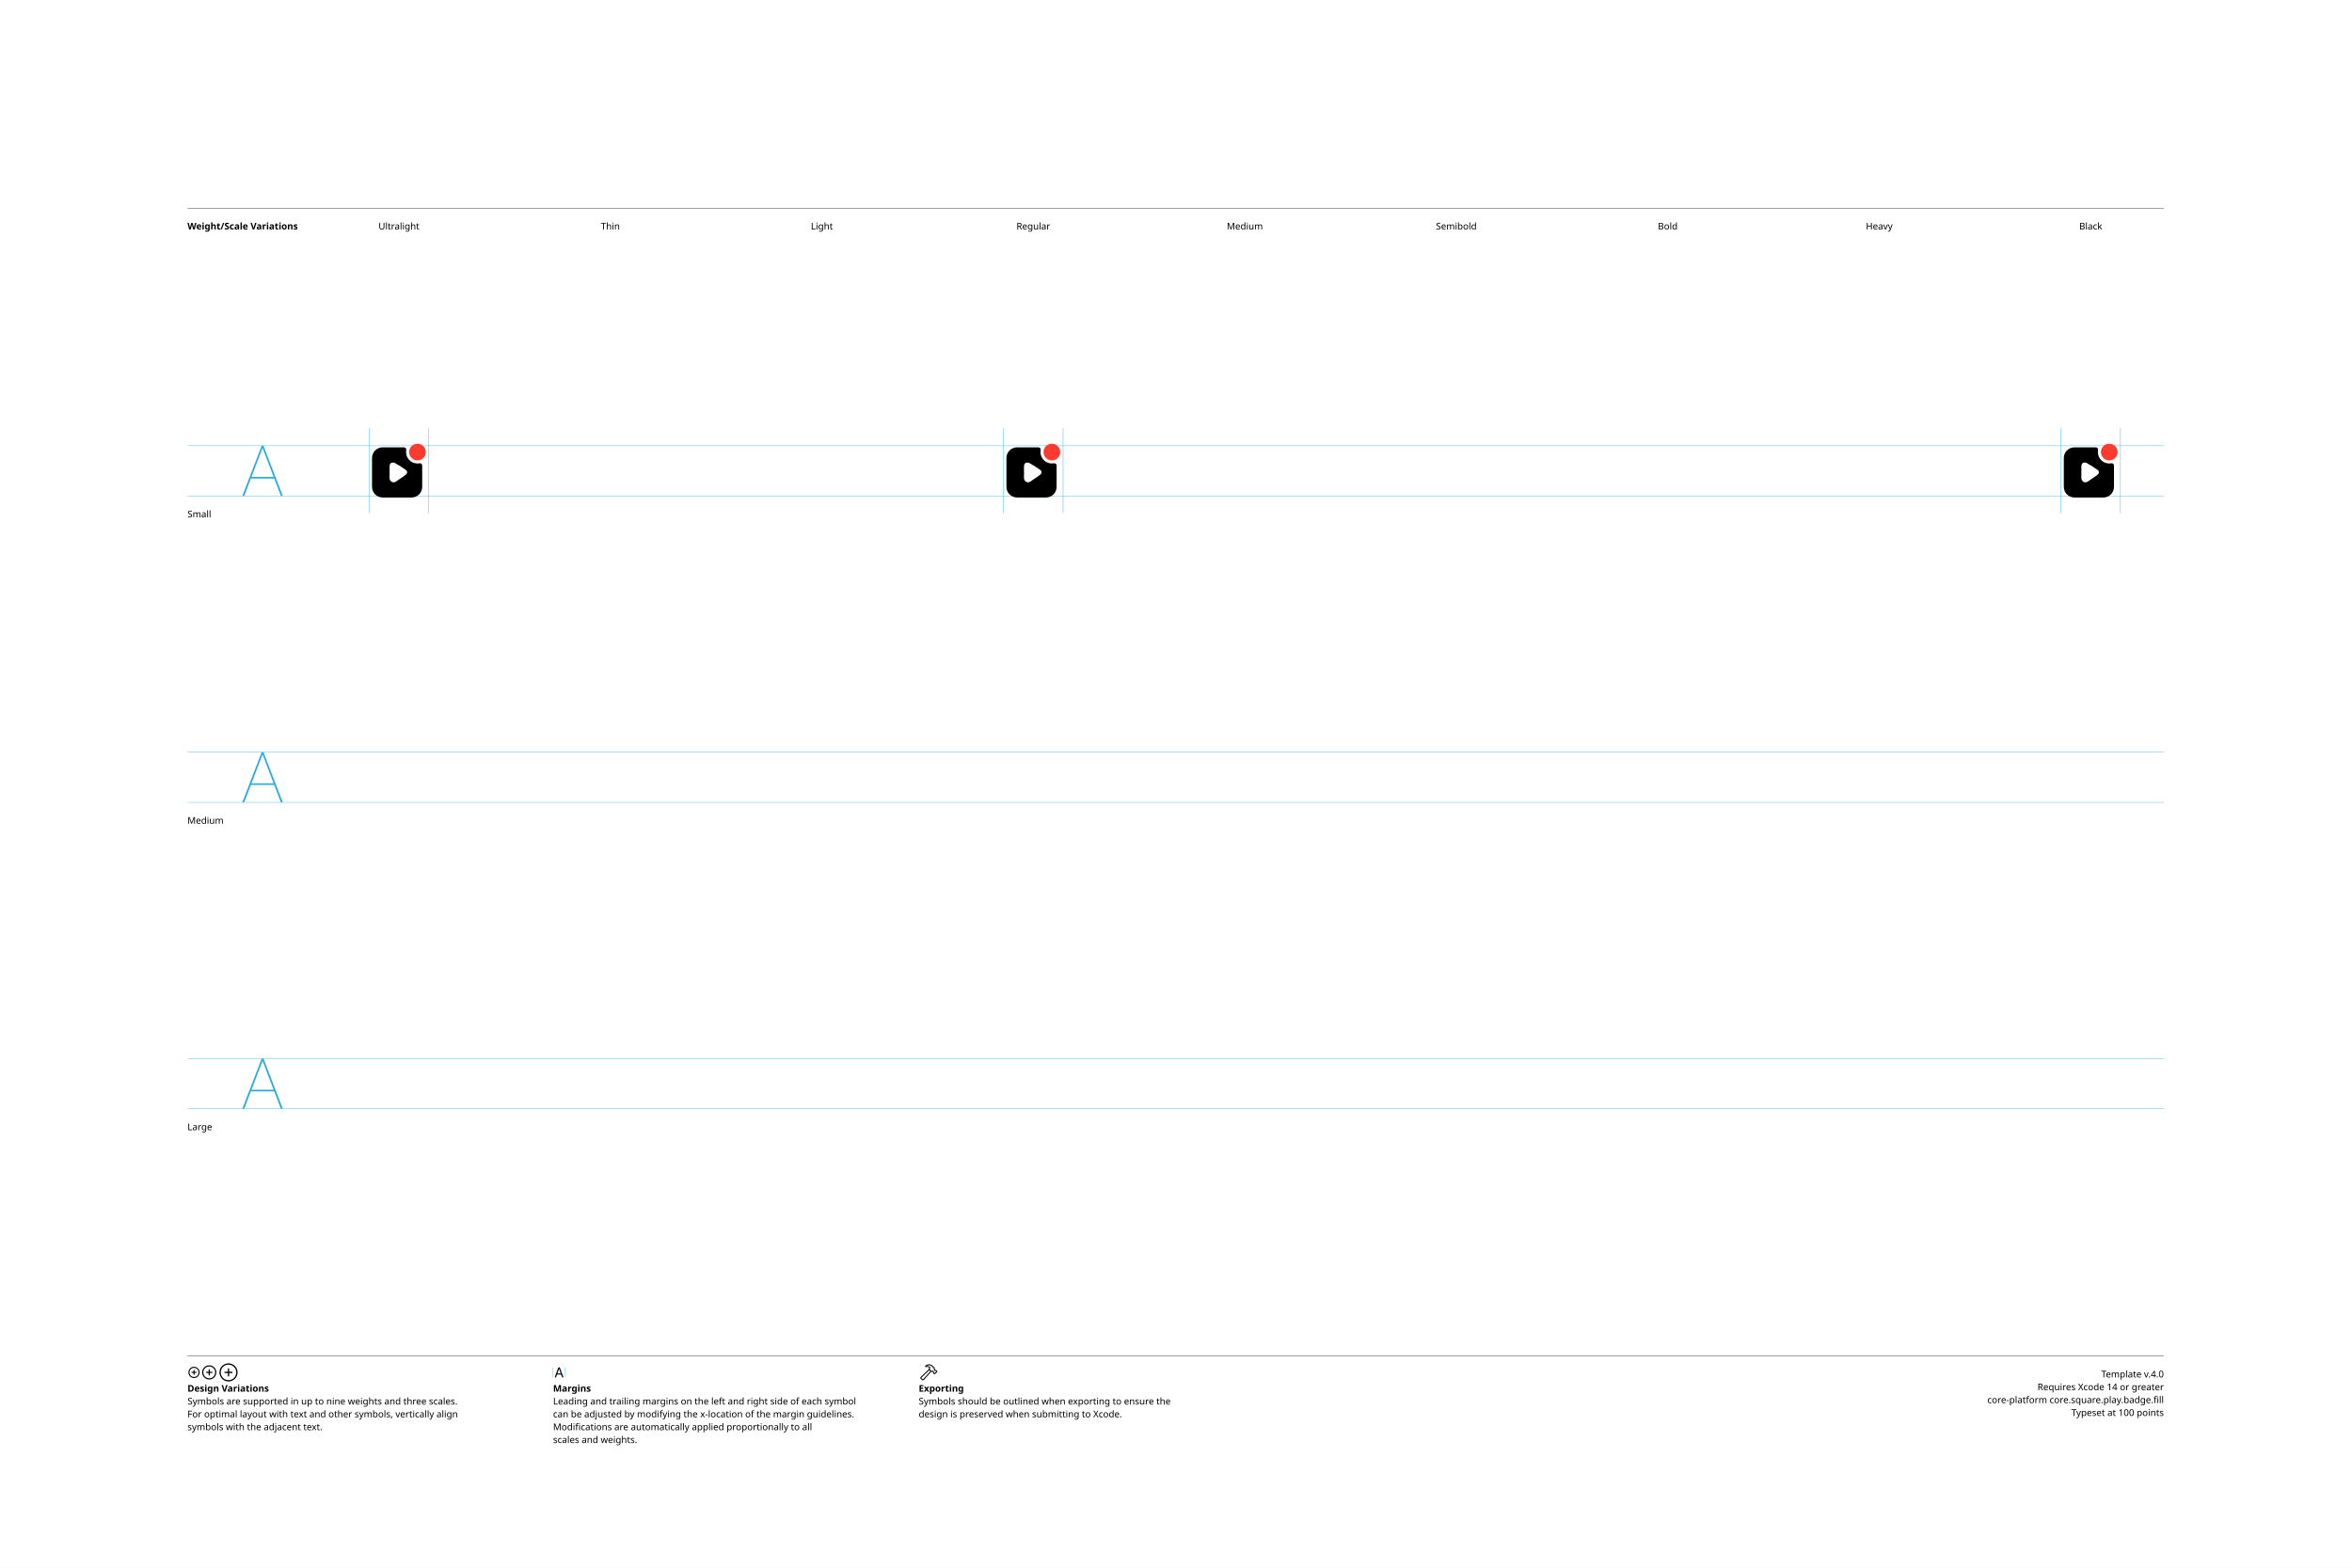
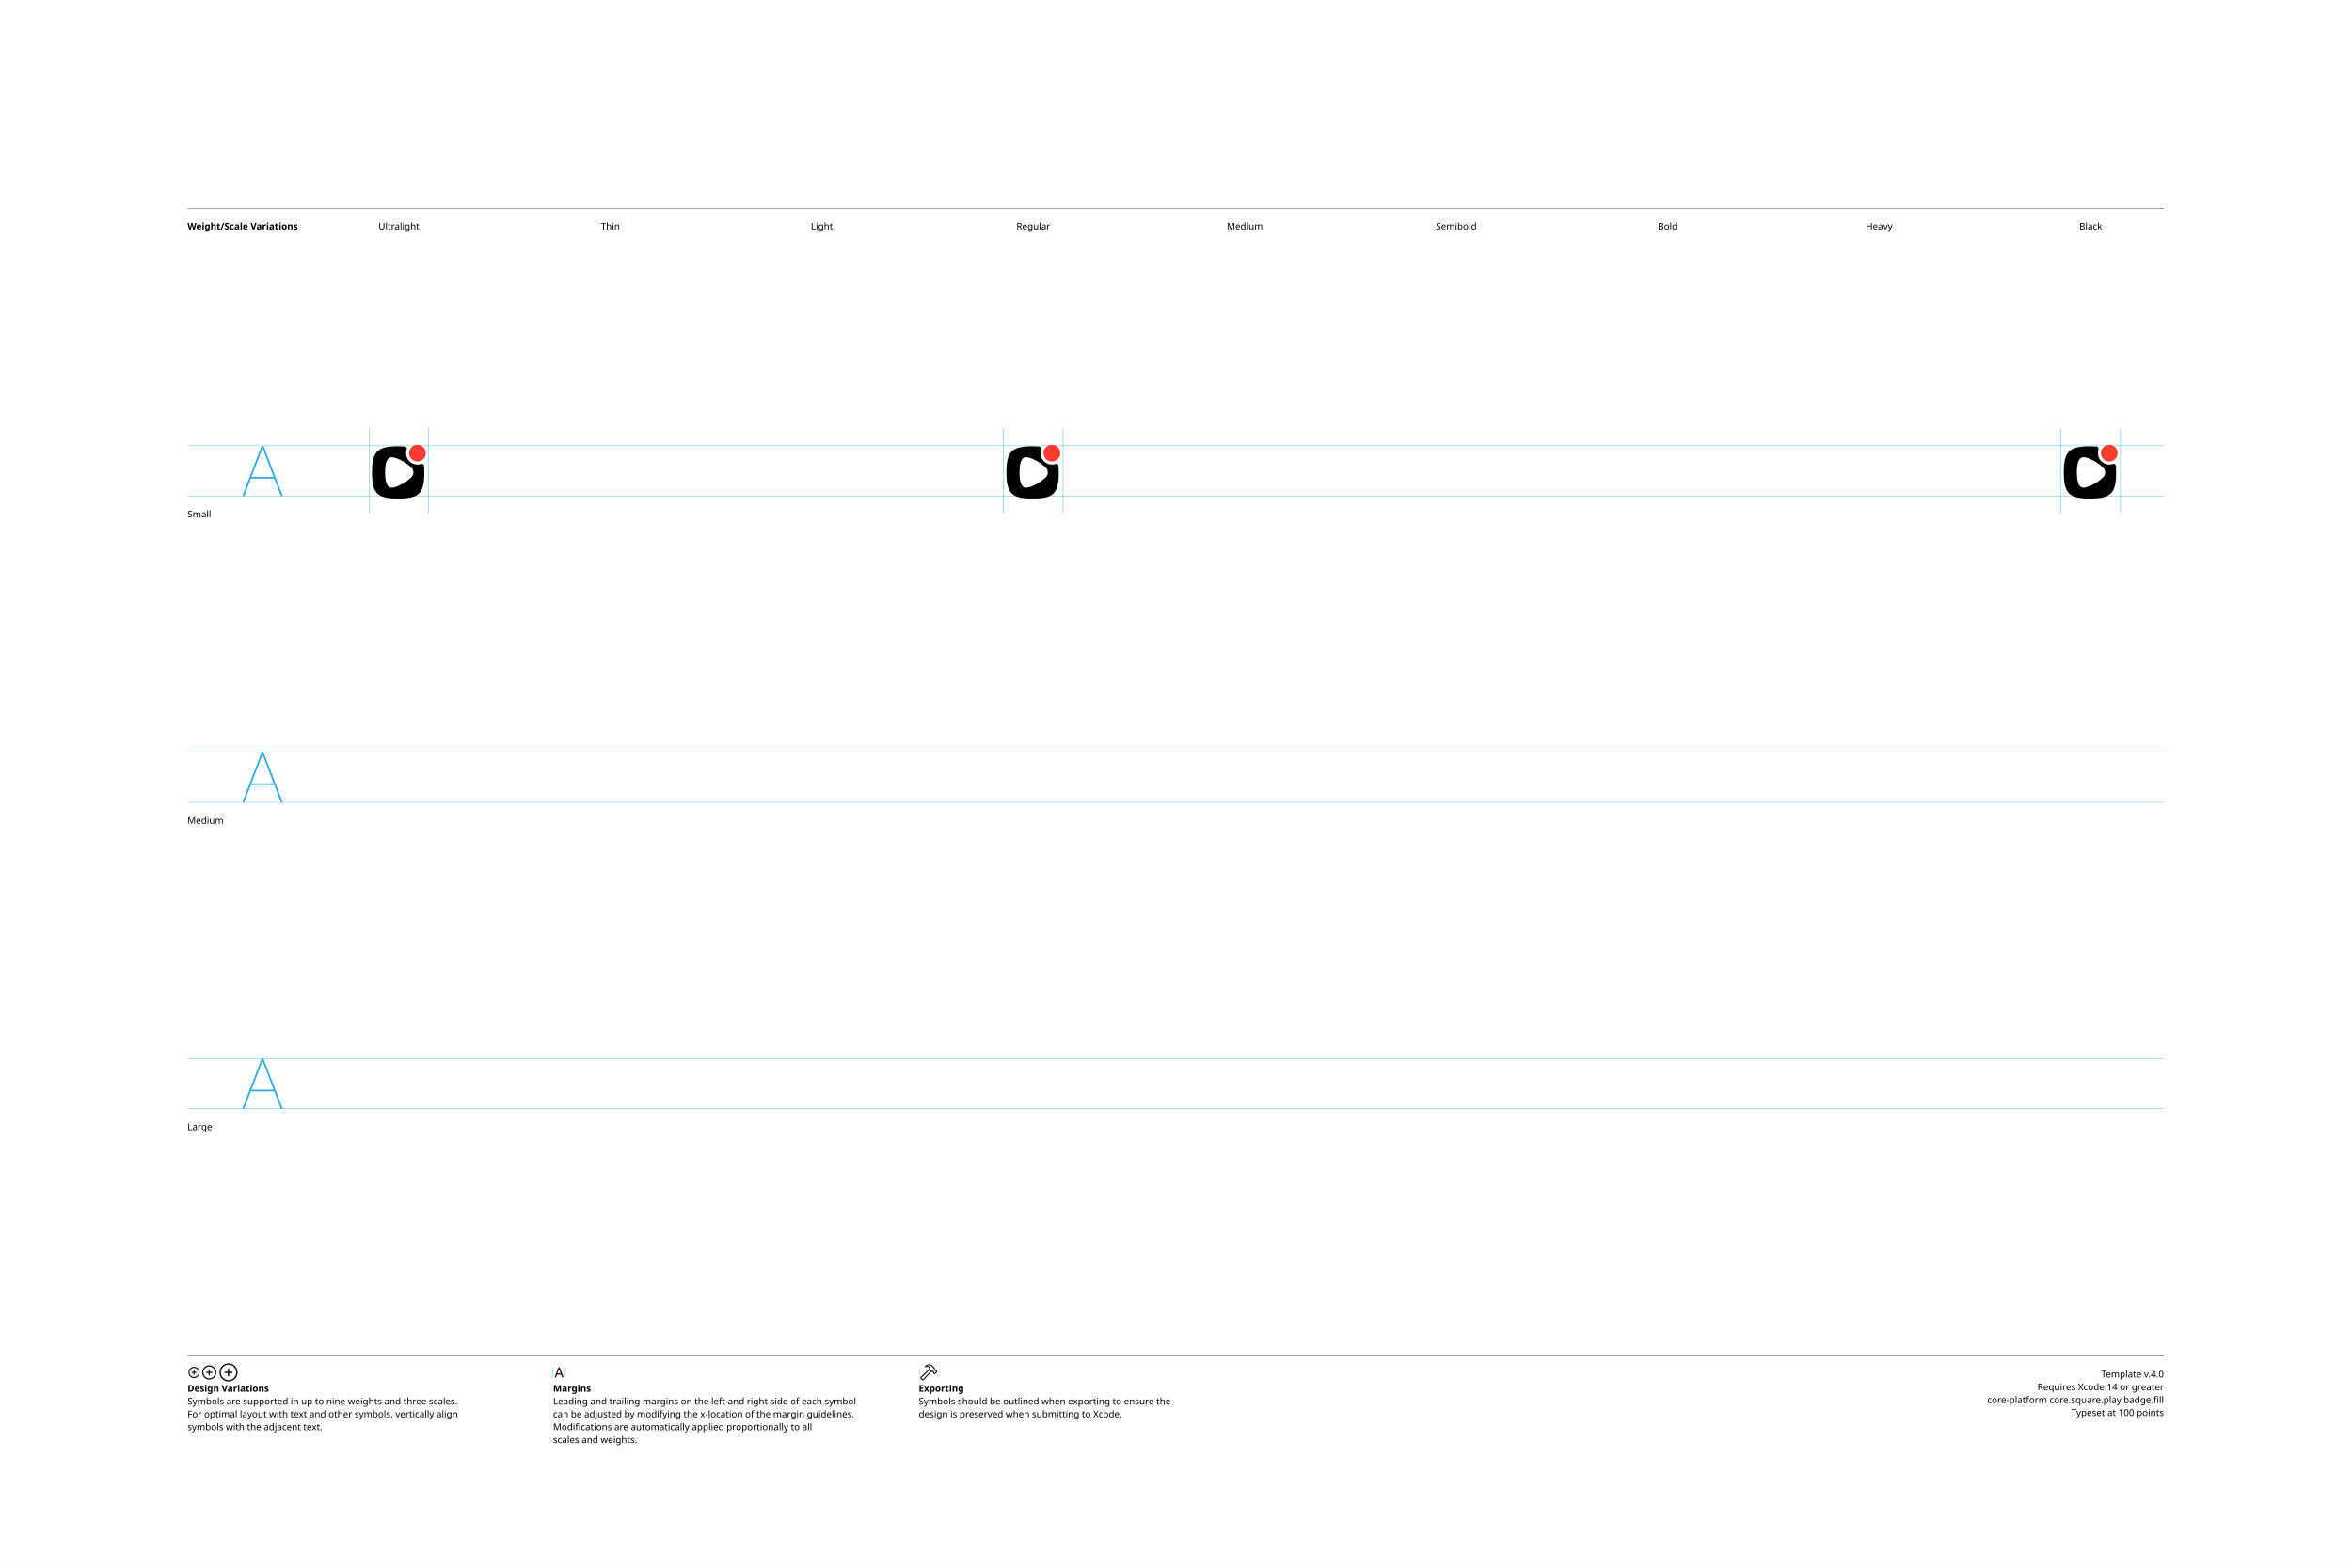
<svg xmlns="http://www.w3.org/2000/svg" version="1.1" width="3300" height="2200">
  <style>.monochrome-0 {fill:#000000}
.monochrome-1 {fill:#000000}
.multicolor-0:tintColor {fill:#007AFF}
.multicolor-1:systemRedColor {fill:#FF3B30}
.hierarchical-0:primary {fill:#212121}
.hierarchical-1:secondary {fill:#8E8E8E}
.SFSymbolsPreview000000 {fill:#000000;opacity:1.0}
.SFSymbolsPreviewFF3B30 {fill:#FF3B30;opacity:1.0}
</style>
  <g id="Notes">
    <rect height="2200" id="artboard" style="fill:white;opacity:1" width="3300" x="0" y="0" />
    <line style="fill:none;stroke:black;opacity:1;stroke-width:0.5;" x1="263" x2="3036" y1="292" y2="292" />
    <text style="stroke:none;fill:black;font-family:sans-serif;font-size:13;font-weight:bold;" transform="matrix(1 0 0 1 263 322)">Weight/Scale Variations</text>
    <text style="stroke:none;fill:black;font-family:sans-serif;font-size:13;text-anchor:middle;" transform="matrix(1 0 0 1 559.711 322)">Ultralight</text>
    <text style="stroke:none;fill:black;font-family:sans-serif;font-size:13;text-anchor:middle;" transform="matrix(1 0 0 1 856.422 322)">Thin</text>
    <text style="stroke:none;fill:black;font-family:sans-serif;font-size:13;text-anchor:middle;" transform="matrix(1 0 0 1 1153.13 322)">Light</text>
    <text style="stroke:none;fill:black;font-family:sans-serif;font-size:13;text-anchor:middle;" transform="matrix(1 0 0 1 1449.84 322)">Regular</text>
    <text style="stroke:none;fill:black;font-family:sans-serif;font-size:13;text-anchor:middle;" transform="matrix(1 0 0 1 1746.56 322)">Medium</text>
    <text style="stroke:none;fill:black;font-family:sans-serif;font-size:13;text-anchor:middle;" transform="matrix(1 0 0 1 2043.27 322)">Semibold</text>
    <text style="stroke:none;fill:black;font-family:sans-serif;font-size:13;text-anchor:middle;" transform="matrix(1 0 0 1 2339.98 322)">Bold</text>
    <text style="stroke:none;fill:black;font-family:sans-serif;font-size:13;text-anchor:middle;" transform="matrix(1 0 0 1 2636.69 322)">Heavy</text>
    <text style="stroke:none;fill:black;font-family:sans-serif;font-size:13;text-anchor:middle;" transform="matrix(1 0 0 1 2933.4 322)">Black</text>
    <line style="fill:none;stroke:black;opacity:1;stroke-width:0.5;" x1="263" x2="3036" y1="1903" y2="1903" />
    <g transform="matrix(1 0 0 1 263 1933)">
      <path d="M9.248 0.83C13.555 0.83 17.139-2.744 17.139-7.051C17.139-11.357 13.545-14.932 9.238-14.932C4.941-14.932 1.367-11.357 1.367-7.051C1.367-2.744 4.951 0.83 9.248 0.83ZM9.248-0.654C5.703-0.654 2.871-3.496 2.871-7.051C2.871-10.605 5.693-13.447 9.238-13.447C12.793-13.447 15.645-10.605 15.645-7.051C15.645-3.496 12.803-0.654 9.248-0.654ZM5.654-7.051C5.654-6.621 5.957-6.328 6.406-6.328L8.506-6.328L8.506-4.209C8.506-3.77 8.799-3.467 9.229-3.467C9.678-3.467 9.971-3.77 9.971-4.209L9.971-6.328L12.09-6.328C12.529-6.328 12.832-6.621 12.832-7.051C12.832-7.49 12.529-7.793 12.09-7.793L9.971-7.793L9.971-9.902C9.971-10.352 9.678-10.654 9.229-10.654C8.799-10.654 8.506-10.352 8.506-9.902L8.506-7.793L6.406-7.793C5.957-7.793 5.654-7.49 5.654-7.051Z" />
    </g>
    <g transform="matrix(1 0 0 1 281.867 1933)">
      <path d="M11.709 2.91C17.158 2.91 21.67-1.611 21.67-7.051C21.67-12.5 17.148-17.012 11.699-17.012C6.26-17.012 1.748-12.5 1.748-7.051C1.748-1.611 6.27 2.91 11.709 2.91ZM11.709 1.25C7.1 1.25 3.418-2.441 3.418-7.051C3.418-11.66 7.09-15.352 11.699-15.352C16.309-15.352 20.01-11.66 20.01-7.051C20.01-2.441 16.318 1.25 11.709 1.25ZM7.178-7.051C7.178-6.572 7.51-6.25 8.008-6.25L10.879-6.25L10.879-3.369C10.879-2.881 11.211-2.539 11.69-2.539C12.178-2.539 12.52-2.871 12.52-3.369L12.52-6.25L15.4-6.25C15.889-6.25 16.23-6.572 16.23-7.051C16.23-7.539 15.889-7.881 15.4-7.881L12.52-7.881L12.52-10.752C12.52-11.25 12.178-11.592 11.69-11.592C11.211-11.592 10.879-11.25 10.879-10.752L10.879-7.881L8.008-7.881C7.51-7.881 7.178-7.539 7.178-7.051Z" />
    </g>
    <g transform="matrix(1 0 0 1 305.646 1933)">
      <path d="M14.971 5.664C21.934 5.664 27.695-0.098 27.695-7.051C27.695-14.014 21.924-19.775 14.961-19.775C8.008-19.775 2.256-14.014 2.256-7.051C2.256-0.098 8.018 5.664 14.971 5.664ZM14.971 3.848C8.936 3.848 4.082-1.016 4.082-7.051C4.082-13.096 8.926-17.949 14.961-17.949C21.006-17.949 25.869-13.096 25.869-7.051C25.869-1.016 21.016 3.848 14.971 3.848ZM9.199-7.051C9.199-6.533 9.57-6.172 10.117-6.172L14.062-6.172L14.062-2.217C14.062-1.68 14.434-1.299 14.951-1.299C15.488-1.299 15.859-1.67 15.859-2.217L15.859-6.172L19.814-6.172C20.352-6.172 20.732-6.533 20.732-7.051C20.732-7.598 20.361-7.969 19.814-7.969L15.859-7.969L15.859-11.914C15.859-12.461 15.488-12.842 14.951-12.842C14.434-12.842 14.062-12.461 14.062-11.914L14.062-7.969L10.117-7.969C9.57-7.969 9.199-7.598 9.199-7.051Z" />
    </g>
    <text style="stroke:none;fill:black;font-family:sans-serif;font-size:13;font-weight:bold;" transform="matrix(1 0 0 1 263 1953)">Design Variations</text>
    <text style="stroke:none;fill:black;font-family:sans-serif;font-size:13;" transform="matrix(1 0 0 1 263 1971)">Symbols are supported in up to nine weights and three scales.</text>
    <text style="stroke:none;fill:black;font-family:sans-serif;font-size:13;" transform="matrix(1 0 0 1 263 1989)">For optimal layout with text and other symbols, vertically align</text>
    <text style="stroke:none;fill:black;font-family:sans-serif;font-size:13;" transform="matrix(1 0 0 1 263 2007)">symbols with the adjacent text.</text>
    <line style="fill:none;stroke:#00AEEF;stroke-width:0.5;opacity:1.0;" x1="776" x2="776" y1="1919" y2="1933" />
    <g transform="matrix(1 0 0 1 776 1933)">
      <path d="M3.311 0.156C3.828 0.156 4.082-0.039 4.268-0.586L5.527-4.033L11.289-4.033L12.549-0.586C12.734-0.039 12.988 0.156 13.496 0.156C14.014 0.156 14.346-0.156 14.346-0.645C14.346-0.811 14.316-0.967 14.238-1.172L9.658-13.369C9.434-13.965 9.033-14.268 8.408-14.268C7.803-14.268 7.393-13.975 7.178-13.379L2.598-1.162C2.52-0.957 2.49-0.801 2.49-0.635C2.49-0.146 2.803 0.156 3.311 0.156ZM6.006-5.518L8.379-12.09L8.428-12.09L10.801-5.518Z" />
    </g>
    <line style="fill:none;stroke:#00AEEF;stroke-width:0.5;opacity:1.0;" x1="793.197" x2="793.197" y1="1919" y2="1933" />
    <text style="stroke:none;fill:black;font-family:sans-serif;font-size:13;font-weight:bold;" transform="matrix(1 0 0 1 776 1953)">Margins</text>
    <text style="stroke:none;fill:black;font-family:sans-serif;font-size:13;" transform="matrix(1 0 0 1 776 1971)">Leading and trailing margins on the left and right side of each symbol</text>
    <text style="stroke:none;fill:black;font-family:sans-serif;font-size:13;" transform="matrix(1 0 0 1 776 1989)">can be adjusted by modifying the x-location of the margin guidelines.</text>
    <text style="stroke:none;fill:black;font-family:sans-serif;font-size:13;" transform="matrix(1 0 0 1 776 2007)">Modifications are automatically applied proportionally to all</text>
    <text style="stroke:none;fill:black;font-family:sans-serif;font-size:13;" transform="matrix(1 0 0 1 776 2025)">scales and weights.</text>
    <g transform="matrix(1 0 0 1 1289 1933)">
      <path d="M2.842 1.865L4.541 3.574C5.4 4.443 6.387 4.385 7.314 3.359L18.008-8.428L17.041-9.404L6.426 2.275C6.074 2.676 5.742 2.773 5.273 2.305L4.102 1.143C3.633 0.684 3.74 0.342 4.141-0.02L15.615-10.82L14.639-11.787L3.047-0.898C2.061 0.02 1.982 0.996 2.842 1.865ZM9.258-16.328C8.838-15.918 8.809-15.342 9.043-14.951C9.277-14.59 9.736-14.355 10.381-14.521C11.846-14.863 13.369-14.922 14.795-13.984L14.209-12.529C13.867-11.699 14.043-11.113 14.58-10.566L16.875-8.252C17.363-7.764 17.773-7.744 18.34-7.842L19.404-8.037L20.068-7.363L20.029-6.807C19.99-6.309 20.117-5.928 20.605-5.449L21.367-4.707C21.846-4.229 22.461-4.199 22.93-4.668L25.84-7.588C26.309-8.057 26.289-8.652 25.811-9.131L25.039-9.893C24.561-10.371 24.189-10.527 23.711-10.488L23.135-10.44L22.49-11.074L22.734-12.197C22.861-12.764 22.705-13.203 22.119-13.789L19.922-15.977C16.582-19.297 12.148-19.219 9.258-16.328ZM10.752-15.957C13.184-17.734 16.475-17.432 18.701-15.205L21.133-12.793C21.367-12.559 21.406-12.373 21.338-12.031L21.016-10.547L22.52-9.062L23.506-9.121C23.76-9.131 23.838-9.111 24.033-8.916L24.609-8.34L22.168-5.898L21.592-6.475C21.396-6.67 21.367-6.748 21.377-7.012L21.445-7.988L19.951-9.473L18.428-9.219C18.105-9.15 17.959-9.18 17.715-9.414L15.713-11.416C15.459-11.65 15.43-11.816 15.586-12.188L16.465-14.277C14.902-15.732 12.871-16.357 10.84-15.762C10.684-15.723 10.625-15.85 10.752-15.957Z" />
    </g>
    <text style="stroke:none;fill:black;font-family:sans-serif;font-size:13;font-weight:bold;" transform="matrix(1 0 0 1 1289 1953)">Exporting</text>
    <text style="stroke:none;fill:black;font-family:sans-serif;font-size:13;" transform="matrix(1 0 0 1 1289 1971)">Symbols should be outlined when exporting to ensure the</text>
    <text style="stroke:none;fill:black;font-family:sans-serif;font-size:13;" transform="matrix(1 0 0 1 1289 1989)">design is preserved when submitting to Xcode.</text>
    <text id="template-version" style="stroke:none;fill:black;font-family:sans-serif;font-size:13;text-anchor:end;" transform="matrix(1 0 0 1 3036 1933)">Template v.4.0</text>
    <text style="stroke:none;fill:black;font-family:sans-serif;font-size:13;text-anchor:end;" transform="matrix(1 0 0 1 3036 1951)">Requires Xcode 14 or greater</text>
    <text id="descriptive-name" style="stroke:none;fill:black;font-family:sans-serif;font-size:13;text-anchor:end;" transform="matrix(1 0 0 1 3036 1969)">core-platform core.square.play.badge.fill</text>
    <text style="stroke:none;fill:black;font-family:sans-serif;font-size:13;text-anchor:end;" transform="matrix(1 0 0 1 3036 1987)">Typeset at 100 points</text>
    <text style="stroke:none;fill:black;font-family:sans-serif;font-size:13;" transform="matrix(1 0 0 1 263 726)">Small</text>
    <text style="stroke:none;fill:black;font-family:sans-serif;font-size:13;" transform="matrix(1 0 0 1 263 1156)">Medium</text>
    <text style="stroke:none;fill:black;font-family:sans-serif;font-size:13;" transform="matrix(1 0 0 1 263 1586)">Large</text>
  </g>
  <g id="Guides">
    <g id="H-reference" style="fill:#27AAE1;stroke:none;" transform="matrix(1 0 0 1 339 696)">
      <path d="M0.994 0L3.638 0L29.328-67.132L30.03-67.132L30.03-70.459L28.123-70.459ZM11.688-24.48L46.981-24.48L46.231-26.729L12.438-26.729ZM55.12 0L57.764 0L30.638-70.459L29.433-70.459L29.433-67.132Z" />
    </g>
    <line id="Baseline-S" style="fill:none;stroke:#27AAE1;opacity:1;stroke-width:0.5;" x1="263" x2="3036" y1="696" y2="696" />
    <line id="Capline-S" style="fill:none;stroke:#27AAE1;opacity:1;stroke-width:0.5;" x1="263" x2="3036" y1="625.541" y2="625.541" />
    <g id="H-reference" style="fill:#27AAE1;stroke:none;" transform="matrix(1 0 0 1 339 1126)">
      <path d="M0.994 0L3.638 0L29.328-67.132L30.03-67.132L30.03-70.459L28.123-70.459ZM11.688-24.48L46.981-24.48L46.231-26.729L12.438-26.729ZM55.12 0L57.764 0L30.638-70.459L29.433-70.459L29.433-67.132Z" />
    </g>
    <line id="Baseline-M" style="fill:none;stroke:#27AAE1;opacity:1;stroke-width:0.5;" x1="263" x2="3036" y1="1126" y2="1126" />
    <line id="Capline-M" style="fill:none;stroke:#27AAE1;opacity:1;stroke-width:0.5;" x1="263" x2="3036" y1="1055.54" y2="1055.54" />
    <g id="H-reference" style="fill:#27AAE1;stroke:none;" transform="matrix(1 0 0 1 339 1556)">
      <path d="M0.994 0L3.638 0L29.328-67.132L30.03-67.132L30.03-70.459L28.123-70.459ZM11.688-24.48L46.981-24.48L46.231-26.729L12.438-26.729ZM55.12 0L57.764 0L30.638-70.459L29.433-70.459L29.433-67.132Z" />
    </g>
    <line id="Baseline-L" style="fill:none;stroke:#27AAE1;opacity:1;stroke-width:0.5;" x1="263" x2="3036" y1="1556" y2="1556" />
    <line id="Capline-L" style="fill:none;stroke:#27AAE1;opacity:1;stroke-width:0.5;" x1="263" x2="3036" y1="1485.54" y2="1485.54" />
-     <line id="left-margin-Ultralight-S" style="fill:none;stroke:#00AEEF;stroke-width:0.5;opacity:1.0;" x1="517.963" x2="517.963" y1="600.785" y2="720.121" />
-     <line id="right-margin-Ultralight-S" style="fill:none;stroke:#00AEEF;stroke-width:0.5;opacity:1.0;" x1="601.459" x2="601.459" y1="600.785" y2="720.121" />
-     <line id="left-margin-Regular-S" style="fill:none;stroke:#00AEEF;stroke-width:0.5;opacity:1.0;" x1="1408.092" x2="1408.092" y1="600.785" y2="720.121" />
-     <line id="right-margin-Regular-S" style="fill:none;stroke:#00AEEF;stroke-width:0.5;opacity:1.0;" x1="1491.588" x2="1491.588" y1="600.785" y2="720.121" />
-     <line id="left-margin-Black-S" style="fill:none;stroke:#00AEEF;stroke-width:0.5;opacity:1.0;" x1="2891.652" x2="2891.652" y1="600.785" y2="720.121" />
-     <line id="right-margin-Black-S" style="fill:none;stroke:#00AEEF;stroke-width:0.5;opacity:1.0;" x1="2975.148" x2="2975.148" y1="600.785" y2="720.121" />
+     <line id="left-margin-Ultralight-S" style="fill:none;stroke:#00AEEF;stroke-width:0.5;opacity:1.0;" x1="517.933" x2="517.933" y1="600.785" y2="720.121" />
+     <line id="right-margin-Ultralight-S" style="fill:none;stroke:#00AEEF;stroke-width:0.5;opacity:1.0;" x1="601.489" x2="601.489" y1="600.785" y2="720.121" />
+     <line id="left-margin-Regular-S" style="fill:none;stroke:#00AEEF;stroke-width:0.5;opacity:1.0;" x1="1408.062" x2="1408.062" y1="600.785" y2="720.121" />
+     <line id="right-margin-Regular-S" style="fill:none;stroke:#00AEEF;stroke-width:0.5;opacity:1.0;" x1="1491.618" x2="1491.618" y1="600.785" y2="720.121" />
+     <line id="left-margin-Black-S" style="fill:none;stroke:#00AEEF;stroke-width:0.5;opacity:1.0;" x1="2891.622" x2="2891.622" y1="600.785" y2="720.121" />
+     <line id="right-margin-Black-S" style="fill:none;stroke:#00AEEF;stroke-width:0.5;opacity:1.0;" x1="2975.178" x2="2975.178" y1="600.785" y2="720.121" />
  </g>
  <g id="Symbols">
-     <g id="Ultralight-S" transform="matrix(1 0 0 1 521.963 696)">
-       <path class="monochrome-0 multicolor-0:tintColor hierarchical-0:primary SFSymbolsPreview000000" d="M44.878 -68.229C46.882 -68.229 48.392 -66.409 48.023 -64.44C47.85 -63.518 47.763 -62.566 47.763 -61.593C47.763 -52.756 54.927 -45.593 63.763 -45.593C64.736 -45.593 65.689 -45.68 66.61 -45.853C68.58 -46.222 70.4 -44.711 70.4 -42.707L70.4 -12.763C70.4 -4.515 63.714 2.171 55.467 2.171L14.933 2.171C6.686 2.171 0 -4.515 0 -12.763L0 -53.296C0 -61.544 6.686 -68.23 14.933 -68.23ZM28.223 -46.839C27.956 -46.795 27.692 -46.723 27.442 -46.628C27.192 -46.534 26.95 -46.416 26.726 -46.274C26.502 -46.133 26.286 -45.973 26.099 -45.777C25.912 -45.583 25.747 -45.347 25.604 -45.105C25.46 -44.862 25.344 -44.588 25.235 -44.322C25.127 -44.055 25.031 -43.785 24.953 -43.505C24.875 -43.227 24.812 -42.937 24.768 -42.647C24.723 -42.357 24.706 -42.052 24.685 -41.767C24.663 -41.481 24.653 -41.201 24.638 -40.932C24.624 -40.662 24.606 -40.403 24.598 -40.148C24.589 -39.893 24.59 -39.643 24.589 -39.402C24.589 -39.159 24.592 -38.927 24.592 -38.699C24.592 -38.471 24.585 -38.252 24.587 -38.036C24.59 -37.819 24.598 -37.607 24.606 -37.4C24.614 -37.193 24.63 -36.99 24.636 -36.793C24.642 -36.595 24.639 -36.404 24.639 -36.215C24.64 -36.027 24.637 -35.845 24.64 -35.663C24.643 -35.481 24.653 -35.302 24.657 -35.123C24.661 -34.945 24.664 -34.767 24.664 -34.593C24.664 -34.419 24.66 -34.249 24.659 -34.078C24.658 -33.908 24.659 -33.74 24.659 -33.57C24.66 -33.399 24.662 -33.228 24.662 -33.058C24.662 -32.888 24.661 -32.721 24.661 -32.551C24.66 -32.382 24.658 -32.213 24.658 -32.042C24.658 -31.871 24.661 -31.696 24.662 -31.522C24.663 -31.348 24.668 -31.176 24.664 -31C24.66 -30.822 24.649 -30.643 24.637 -30.457C24.626 -30.272 24.604 -30.077 24.595 -29.886C24.587 -29.695 24.585 -29.504 24.585 -29.309C24.585 -29.114 24.595 -28.92 24.595 -28.716C24.596 -28.511 24.592 -28.298 24.59 -28.081C24.589 -27.865 24.588 -27.647 24.589 -27.421C24.589 -27.194 24.595 -26.966 24.595 -26.723C24.595 -26.479 24.586 -26.219 24.587 -25.959C24.588 -25.699 24.585 -25.428 24.602 -25.162C24.619 -24.895 24.649 -24.627 24.689 -24.357C24.728 -24.087 24.777 -23.808 24.84 -23.541C24.904 -23.272 24.973 -22.999 25.069 -22.746C25.165 -22.493 25.281 -22.249 25.416 -22.021C25.549 -21.793 25.706 -21.578 25.871 -21.376C26.035 -21.176 26.216 -20.993 26.404 -20.816C26.592 -20.639 26.793 -20.475 26.997 -20.315C27.201 -20.155 27.412 -19.994 27.632 -19.858C27.851 -19.722 28.078 -19.593 28.317 -19.496C28.555 -19.399 28.809 -19.329 29.065 -19.278C29.32 -19.225 29.587 -19.198 29.85 -19.185C30.113 -19.173 30.378 -19.181 30.642 -19.201C30.906 -19.223 31.171 -19.259 31.433 -19.31C31.694 -19.361 31.956 -19.42 32.211 -19.507C32.467 -19.593 32.719 -19.705 32.965 -19.83C33.21 -19.956 33.452 -20.117 33.685 -20.262C33.917 -20.407 34.142 -20.559 34.358 -20.701C34.574 -20.841 34.78 -20.974 34.982 -21.111C35.183 -21.247 35.378 -21.386 35.568 -21.52C35.759 -21.655 35.944 -21.788 36.123 -21.916C36.303 -22.043 36.474 -22.163 36.645 -22.285C36.816 -22.406 36.983 -22.526 37.147 -22.643C37.311 -22.761 37.472 -22.876 37.63 -22.989C37.788 -23.101 37.941 -23.21 38.094 -23.319C38.247 -23.428 38.398 -23.536 38.549 -23.642C38.7 -23.747 38.85 -23.85 38.999 -23.952C39.147 -24.054 39.292 -24.153 39.439 -24.253C39.587 -24.352 39.734 -24.452 39.883 -24.548C40.033 -24.644 40.187 -24.734 40.338 -24.828C40.49 -24.922 40.641 -25.013 40.792 -25.111C40.941 -25.209 41.088 -25.314 41.239 -25.416C41.389 -25.518 41.54 -25.621 41.692 -25.725C41.845 -25.829 41.997 -25.932 42.152 -26.038C42.308 -26.145 42.462 -26.256 42.623 -26.365C42.783 -26.475 42.949 -26.584 43.116 -26.697C43.282 -26.81 43.451 -26.922 43.619 -27.043C43.786 -27.164 43.948 -27.294 44.12 -27.423C44.292 -27.551 44.466 -27.683 44.651 -27.815C44.836 -27.947 45.034 -28.077 45.231 -28.217C45.428 -28.357 45.629 -28.502 45.833 -28.654C46.037 -28.806 46.244 -28.964 46.458 -29.128C46.671 -29.293 46.898 -29.46 47.115 -29.641C47.331 -29.821 47.553 -30.01 47.755 -30.211C47.956 -30.413 48.151 -30.626 48.324 -30.848C48.497 -31.069 48.662 -31.302 48.792 -31.542C48.922 -31.781 49.032 -32.034 49.102 -32.287C49.173 -32.54 49.205 -32.802 49.217 -33.06C49.228 -33.318 49.211 -33.579 49.173 -33.835C49.134 -34.092 49.079 -34.35 48.987 -34.597C48.895 -34.844 48.773 -35.089 48.622 -35.319C48.472 -35.549 48.279 -35.769 48.081 -35.977C47.882 -36.184 47.653 -36.378 47.428 -36.562C47.204 -36.747 46.964 -36.917 46.732 -37.08C46.501 -37.244 46.263 -37.396 46.04 -37.544C45.815 -37.692 45.596 -37.833 45.386 -37.97C45.176 -38.108 44.975 -38.241 44.78 -38.371C44.584 -38.5 44.397 -38.627 44.212 -38.75C44.028 -38.873 43.851 -38.994 43.675 -39.111C43.498 -39.228 43.326 -39.341 43.154 -39.452C42.982 -39.562 42.811 -39.666 42.644 -39.771C42.477 -39.876 42.313 -39.977 42.155 -40.082C41.998 -40.187 41.847 -40.293 41.698 -40.401C41.549 -40.51 41.408 -40.622 41.263 -40.731C41.118 -40.839 40.975 -40.947 40.829 -41.052C40.683 -41.158 40.536 -41.259 40.388 -41.362C40.241 -41.465 40.095 -41.567 39.946 -41.668C39.798 -41.768 39.651 -41.87 39.499 -41.966C39.347 -42.061 39.192 -42.154 39.036 -42.243C38.879 -42.333 38.719 -42.416 38.559 -42.502C38.4 -42.587 38.239 -42.667 38.078 -42.753C37.917 -42.84 37.756 -42.929 37.592 -43.019C37.429 -43.109 37.265 -43.202 37.097 -43.294C36.931 -43.386 36.762 -43.472 36.591 -43.57C36.42 -43.668 36.247 -43.77 36.07 -43.88C35.893 -43.99 35.714 -44.114 35.529 -44.23C35.345 -44.346 35.156 -44.458 34.96 -44.576C34.765 -44.694 34.564 -44.807 34.356 -44.937C34.148 -45.067 33.934 -45.215 33.711 -45.356C33.488 -45.495 33.259 -45.644 33.021 -45.776C32.783 -45.909 32.536 -46.032 32.283 -46.15C32.029 -46.268 31.767 -46.387 31.502 -46.483C31.238 -46.58 30.966 -46.667 30.695 -46.727C30.424 -46.788 30.151 -46.82 29.876 -46.847C29.601 -46.874 29.322 -46.892 29.046 -46.89C28.771 -46.889 28.491 -46.882 28.223 -46.839Z" />
-       <path class="monochrome-1 multicolor-1:systemRedColor hierarchical-1:secondary SFSymbolsPreviewFF3B30" d="M75.497 -61.593C75.497 -55.113 70.244 -49.86 63.763 -49.86C57.283 -49.86 52.03 -55.113 52.03 -61.593C52.03 -68.073 57.283 -73.326 63.763 -73.326C70.244 -73.326 75.497 -68.073 75.497 -61.593Z" />
+     <g id="Ultralight-S" transform="matrix(1 0 0 1 521.933 696)">
+       <path class="monochrome-0 multicolor-0:tintColor hierarchical-0:primary SFSymbolsPreview000000" d="M45.874 -69.435C47.961 -69.275 49.335 -67.187 48.656 -65.207C48.104 -63.598 47.822 -61.89 47.822 -60.138C47.822 -51.301 54.986 -44.138 63.822 -44.138C65.574 -44.138 67.282 -44.42 68.891 -44.972C70.871 -45.651 72.959 -44.277 73.12 -42.19C73.327 -39.494 73.428 -36.468 73.428 -33.029C73.428 -3.658 66.085 3.684 36.714 3.684C7.343 3.684 0 -3.658 0 -33.029C0 -62.401 7.343 -69.743 36.714 -69.743C40.153 -69.743 43.178 -69.643 45.874 -69.435ZM26.985 -54.4C19.734 -53.666 18.388 -43.034 18.388 -33.029C18.388 -23.025 19.734 -12.393 26.985 -11.659C32.538 -11.108 45.724 -17.61 52.792 -24.05C53.924 -25.075 58.1 -27.721 58.1 -33.029C58.1 -38.338 53.924 -40.984 52.792 -42.009C45.724 -48.449 32.538 -54.951 26.985 -54.4Z" />
+       <path class="monochrome-1 multicolor-1:systemRedColor hierarchical-1:secondary SFSymbolsPreviewFF3B30" d="M75.556 -60.138C75.556 -53.658 70.302 -48.405 63.822 -48.405C57.342 -48.405 52.089 -53.658 52.089 -60.138C52.089 -66.618 57.342 -71.871 63.822 -71.871C70.302 -71.871 75.556 -66.618 75.556 -60.138Z" />
    </g>
-     <g id="Regular-S" transform="matrix(1 0 0 1 1412.092 696)">
-       <path class="monochrome-0 multicolor-0:tintColor hierarchical-0:primary SFSymbolsPreview000000" d="M44.878 -68.229C46.882 -68.229 48.392 -66.409 48.023 -64.44C47.85 -63.518 47.763 -62.566 47.763 -61.593C47.763 -52.756 54.927 -45.593 63.763 -45.593C64.736 -45.593 65.689 -45.68 66.61 -45.853C68.58 -46.222 70.4 -44.711 70.4 -42.707L70.4 -12.763C70.4 -4.515 63.714 2.171 55.467 2.171L14.933 2.171C6.686 2.171 0 -4.515 0 -12.763L0 -53.296C0 -61.544 6.686 -68.23 14.933 -68.23ZM28.223 -46.839C27.956 -46.795 27.692 -46.723 27.442 -46.628C27.192 -46.534 26.95 -46.416 26.726 -46.274C26.502 -46.133 26.286 -45.973 26.099 -45.777C25.912 -45.583 25.747 -45.347 25.604 -45.105C25.46 -44.862 25.344 -44.588 25.235 -44.322C25.127 -44.055 25.031 -43.785 24.953 -43.505C24.875 -43.227 24.812 -42.937 24.768 -42.647C24.723 -42.357 24.706 -42.052 24.685 -41.767C24.663 -41.481 24.653 -41.201 24.638 -40.932C24.624 -40.662 24.606 -40.403 24.598 -40.148C24.589 -39.893 24.59 -39.643 24.589 -39.402C24.589 -39.159 24.592 -38.927 24.592 -38.699C24.592 -38.471 24.585 -38.252 24.587 -38.036C24.59 -37.819 24.598 -37.607 24.606 -37.4C24.614 -37.193 24.63 -36.99 24.636 -36.793C24.642 -36.595 24.639 -36.404 24.639 -36.215C24.64 -36.027 24.637 -35.845 24.64 -35.663C24.643 -35.481 24.653 -35.302 24.657 -35.123C24.661 -34.945 24.664 -34.767 24.664 -34.593C24.664 -34.419 24.66 -34.249 24.659 -34.078C24.658 -33.908 24.659 -33.74 24.659 -33.57C24.66 -33.399 24.662 -33.228 24.662 -33.058C24.662 -32.888 24.661 -32.721 24.661 -32.551C24.66 -32.382 24.658 -32.213 24.658 -32.042C24.658 -31.871 24.661 -31.696 24.662 -31.522C24.663 -31.348 24.668 -31.176 24.664 -31C24.66 -30.822 24.649 -30.643 24.637 -30.457C24.626 -30.272 24.604 -30.077 24.595 -29.886C24.587 -29.695 24.585 -29.504 24.585 -29.309C24.585 -29.114 24.595 -28.92 24.595 -28.716C24.596 -28.511 24.592 -28.298 24.59 -28.081C24.589 -27.865 24.588 -27.647 24.589 -27.421C24.589 -27.194 24.595 -26.966 24.595 -26.723C24.595 -26.479 24.586 -26.219 24.587 -25.959C24.588 -25.699 24.585 -25.428 24.602 -25.162C24.619 -24.895 24.649 -24.627 24.689 -24.357C24.728 -24.087 24.777 -23.808 24.84 -23.541C24.904 -23.272 24.973 -22.999 25.069 -22.746C25.165 -22.493 25.281 -22.249 25.416 -22.021C25.549 -21.793 25.706 -21.578 25.871 -21.376C26.035 -21.176 26.216 -20.993 26.404 -20.816C26.592 -20.639 26.793 -20.475 26.997 -20.315C27.201 -20.155 27.412 -19.994 27.632 -19.858C27.851 -19.722 28.078 -19.593 28.317 -19.496C28.555 -19.399 28.809 -19.329 29.065 -19.278C29.32 -19.225 29.587 -19.198 29.85 -19.185C30.113 -19.173 30.378 -19.181 30.642 -19.201C30.906 -19.223 31.171 -19.259 31.433 -19.31C31.694 -19.361 31.956 -19.42 32.211 -19.507C32.467 -19.593 32.719 -19.705 32.965 -19.83C33.21 -19.956 33.452 -20.117 33.685 -20.262C33.917 -20.407 34.142 -20.559 34.358 -20.701C34.574 -20.841 34.78 -20.974 34.982 -21.111C35.183 -21.247 35.378 -21.386 35.568 -21.52C35.759 -21.655 35.944 -21.788 36.123 -21.916C36.303 -22.043 36.474 -22.163 36.645 -22.285C36.816 -22.406 36.983 -22.526 37.147 -22.643C37.311 -22.761 37.472 -22.876 37.63 -22.989C37.788 -23.101 37.941 -23.21 38.094 -23.319C38.247 -23.428 38.398 -23.536 38.549 -23.642C38.7 -23.747 38.85 -23.85 38.999 -23.952C39.147 -24.054 39.292 -24.153 39.439 -24.253C39.587 -24.352 39.734 -24.452 39.883 -24.548C40.033 -24.644 40.187 -24.734 40.338 -24.828C40.49 -24.922 40.641 -25.013 40.792 -25.111C40.941 -25.209 41.088 -25.314 41.239 -25.416C41.389 -25.518 41.54 -25.621 41.692 -25.725C41.845 -25.829 41.997 -25.932 42.152 -26.038C42.308 -26.145 42.462 -26.256 42.623 -26.365C42.783 -26.475 42.949 -26.584 43.116 -26.697C43.282 -26.81 43.451 -26.922 43.619 -27.043C43.786 -27.164 43.948 -27.294 44.12 -27.423C44.292 -27.551 44.466 -27.683 44.651 -27.815C44.836 -27.947 45.034 -28.077 45.231 -28.217C45.428 -28.357 45.629 -28.502 45.833 -28.654C46.037 -28.806 46.244 -28.964 46.458 -29.128C46.671 -29.293 46.898 -29.46 47.115 -29.641C47.331 -29.821 47.553 -30.01 47.755 -30.211C47.956 -30.413 48.151 -30.626 48.324 -30.848C48.497 -31.069 48.662 -31.302 48.792 -31.542C48.922 -31.781 49.032 -32.034 49.102 -32.287C49.173 -32.54 49.205 -32.802 49.217 -33.06C49.228 -33.318 49.211 -33.579 49.173 -33.835C49.134 -34.092 49.079 -34.35 48.987 -34.597C48.895 -34.844 48.773 -35.089 48.622 -35.319C48.472 -35.549 48.279 -35.769 48.081 -35.977C47.882 -36.184 47.653 -36.378 47.428 -36.562C47.204 -36.747 46.964 -36.917 46.732 -37.08C46.501 -37.244 46.263 -37.396 46.04 -37.544C45.815 -37.692 45.596 -37.833 45.386 -37.97C45.176 -38.108 44.975 -38.241 44.78 -38.371C44.584 -38.5 44.397 -38.627 44.212 -38.75C44.028 -38.873 43.851 -38.994 43.675 -39.111C43.498 -39.228 43.326 -39.341 43.154 -39.452C42.982 -39.562 42.811 -39.666 42.644 -39.771C42.477 -39.876 42.313 -39.977 42.155 -40.082C41.998 -40.187 41.847 -40.293 41.698 -40.401C41.549 -40.51 41.408 -40.622 41.263 -40.731C41.118 -40.839 40.975 -40.947 40.829 -41.052C40.683 -41.158 40.536 -41.259 40.388 -41.362C40.241 -41.465 40.095 -41.567 39.946 -41.668C39.798 -41.768 39.651 -41.87 39.499 -41.966C39.347 -42.061 39.192 -42.154 39.036 -42.243C38.879 -42.333 38.719 -42.416 38.559 -42.502C38.4 -42.587 38.239 -42.667 38.078 -42.753C37.917 -42.84 37.756 -42.929 37.592 -43.019C37.429 -43.109 37.265 -43.202 37.097 -43.294C36.931 -43.386 36.762 -43.472 36.591 -43.57C36.42 -43.668 36.247 -43.77 36.07 -43.88C35.893 -43.99 35.714 -44.114 35.529 -44.23C35.345 -44.346 35.156 -44.458 34.96 -44.576C34.765 -44.694 34.564 -44.807 34.356 -44.937C34.148 -45.067 33.934 -45.215 33.711 -45.356C33.488 -45.495 33.259 -45.644 33.021 -45.776C32.783 -45.909 32.536 -46.032 32.283 -46.15C32.029 -46.268 31.767 -46.387 31.502 -46.483C31.238 -46.58 30.966 -46.667 30.695 -46.727C30.424 -46.788 30.151 -46.82 29.876 -46.847C29.601 -46.874 29.322 -46.892 29.046 -46.89C28.771 -46.889 28.491 -46.882 28.223 -46.839Z" />
-       <path class="monochrome-1 multicolor-1:systemRedColor hierarchical-1:secondary SFSymbolsPreviewFF3B30" d="M75.497 -61.593C75.497 -55.113 70.244 -49.86 63.763 -49.86C57.283 -49.86 52.03 -55.113 52.03 -61.593C52.03 -68.073 57.283 -73.326 63.763 -73.326C70.244 -73.326 75.497 -68.073 75.497 -61.593Z" />
+     <g id="Regular-S" transform="matrix(1 0 0 1 1412.062 696)">
+       <path class="monochrome-0 multicolor-0:tintColor hierarchical-0:primary SFSymbolsPreview000000" d="M45.874 -69.435C47.961 -69.275 49.335 -67.187 48.656 -65.207C48.104 -63.598 47.822 -61.89 47.822 -60.138C47.822 -51.301 54.986 -44.138 63.822 -44.138C65.574 -44.138 67.282 -44.42 68.891 -44.972C70.871 -45.651 72.959 -44.277 73.12 -42.19C73.327 -39.494 73.428 -36.468 73.428 -33.029C73.428 -3.658 66.085 3.684 36.714 3.684C7.343 3.684 0 -3.658 0 -33.029C0 -62.401 7.343 -69.743 36.714 -69.743C40.153 -69.743 43.178 -69.643 45.874 -69.435ZM26.985 -54.4C19.734 -53.666 18.388 -43.034 18.388 -33.029C18.388 -23.025 19.734 -12.393 26.985 -11.659C32.538 -11.108 45.724 -17.61 52.792 -24.05C53.924 -25.075 58.1 -27.721 58.1 -33.029C58.1 -38.338 53.924 -40.984 52.792 -42.009C45.724 -48.449 32.538 -54.951 26.985 -54.4Z" />
+       <path class="monochrome-1 multicolor-1:systemRedColor hierarchical-1:secondary SFSymbolsPreviewFF3B30" d="M75.556 -60.138C75.556 -53.658 70.302 -48.405 63.822 -48.405C57.342 -48.405 52.089 -53.658 52.089 -60.138C52.089 -66.618 57.342 -71.871 63.822 -71.871C70.302 -71.871 75.556 -66.618 75.556 -60.138Z" />
    </g>
-     <g id="Black-S" transform="matrix(1 0 0 1 2895.652 696)">
-       <path class="monochrome-0 multicolor-0:tintColor hierarchical-0:primary SFSymbolsPreview000000" d="M44.878 -68.229C46.882 -68.229 48.392 -66.409 48.023 -64.44C47.85 -63.518 47.763 -62.566 47.763 -61.593C47.763 -52.756 54.927 -45.593 63.763 -45.593C64.736 -45.593 65.689 -45.68 66.61 -45.853C68.58 -46.222 70.4 -44.711 70.4 -42.707L70.4 -12.763C70.4 -4.515 63.714 2.171 55.467 2.171L14.933 2.171C6.686 2.171 0 -4.515 0 -12.763L0 -53.296C0 -61.544 6.686 -68.23 14.933 -68.23ZM28.223 -46.839C27.956 -46.795 27.692 -46.723 27.442 -46.628C27.192 -46.534 26.95 -46.416 26.726 -46.274C26.502 -46.133 26.286 -45.973 26.099 -45.777C25.912 -45.583 25.747 -45.347 25.604 -45.105C25.46 -44.862 25.344 -44.588 25.235 -44.322C25.127 -44.055 25.031 -43.785 24.953 -43.505C24.875 -43.227 24.812 -42.937 24.768 -42.647C24.723 -42.357 24.706 -42.052 24.685 -41.767C24.663 -41.481 24.653 -41.201 24.638 -40.932C24.624 -40.662 24.606 -40.403 24.598 -40.148C24.589 -39.893 24.59 -39.643 24.589 -39.402C24.589 -39.159 24.592 -38.927 24.592 -38.699C24.592 -38.471 24.585 -38.252 24.587 -38.036C24.59 -37.819 24.598 -37.607 24.606 -37.4C24.614 -37.193 24.63 -36.99 24.636 -36.793C24.642 -36.595 24.639 -36.404 24.639 -36.215C24.64 -36.027 24.637 -35.845 24.64 -35.663C24.643 -35.481 24.653 -35.302 24.657 -35.123C24.661 -34.945 24.664 -34.767 24.664 -34.593C24.664 -34.419 24.66 -34.249 24.659 -34.078C24.658 -33.908 24.659 -33.74 24.659 -33.57C24.66 -33.399 24.662 -33.228 24.662 -33.058C24.662 -32.888 24.661 -32.721 24.661 -32.551C24.66 -32.382 24.658 -32.213 24.658 -32.042C24.658 -31.871 24.661 -31.696 24.662 -31.522C24.663 -31.348 24.668 -31.176 24.664 -31C24.66 -30.822 24.649 -30.643 24.637 -30.457C24.626 -30.272 24.604 -30.077 24.595 -29.886C24.587 -29.695 24.585 -29.504 24.585 -29.309C24.585 -29.114 24.595 -28.92 24.595 -28.716C24.596 -28.511 24.592 -28.298 24.59 -28.081C24.589 -27.865 24.588 -27.647 24.589 -27.421C24.589 -27.194 24.595 -26.966 24.595 -26.723C24.595 -26.479 24.586 -26.219 24.587 -25.959C24.588 -25.699 24.585 -25.428 24.602 -25.162C24.619 -24.895 24.649 -24.627 24.689 -24.357C24.728 -24.087 24.777 -23.808 24.84 -23.541C24.904 -23.272 24.973 -22.999 25.069 -22.746C25.165 -22.493 25.281 -22.249 25.416 -22.021C25.549 -21.793 25.706 -21.578 25.871 -21.376C26.035 -21.176 26.216 -20.993 26.404 -20.816C26.592 -20.639 26.793 -20.475 26.997 -20.315C27.201 -20.155 27.412 -19.994 27.632 -19.858C27.851 -19.722 28.078 -19.593 28.317 -19.496C28.555 -19.399 28.809 -19.329 29.065 -19.278C29.32 -19.225 29.587 -19.198 29.85 -19.185C30.113 -19.173 30.378 -19.181 30.642 -19.201C30.906 -19.223 31.171 -19.259 31.433 -19.31C31.694 -19.361 31.956 -19.42 32.211 -19.507C32.467 -19.593 32.719 -19.705 32.965 -19.83C33.21 -19.956 33.452 -20.117 33.685 -20.262C33.917 -20.407 34.142 -20.559 34.358 -20.701C34.574 -20.841 34.78 -20.974 34.982 -21.111C35.183 -21.247 35.378 -21.386 35.568 -21.52C35.759 -21.655 35.944 -21.788 36.123 -21.916C36.303 -22.043 36.474 -22.163 36.645 -22.285C36.816 -22.406 36.983 -22.526 37.147 -22.643C37.311 -22.761 37.472 -22.876 37.63 -22.989C37.788 -23.101 37.941 -23.21 38.094 -23.319C38.247 -23.428 38.398 -23.536 38.549 -23.642C38.7 -23.747 38.85 -23.85 38.999 -23.952C39.147 -24.054 39.292 -24.153 39.439 -24.253C39.587 -24.352 39.734 -24.452 39.883 -24.548C40.033 -24.644 40.187 -24.734 40.338 -24.828C40.49 -24.922 40.641 -25.013 40.792 -25.111C40.941 -25.209 41.088 -25.314 41.239 -25.416C41.389 -25.518 41.54 -25.621 41.692 -25.725C41.845 -25.829 41.997 -25.932 42.152 -26.038C42.308 -26.145 42.462 -26.256 42.623 -26.365C42.783 -26.475 42.949 -26.584 43.116 -26.697C43.282 -26.81 43.451 -26.922 43.619 -27.043C43.786 -27.164 43.948 -27.294 44.12 -27.423C44.292 -27.551 44.466 -27.683 44.651 -27.815C44.836 -27.947 45.034 -28.077 45.231 -28.217C45.428 -28.357 45.629 -28.502 45.833 -28.654C46.037 -28.806 46.244 -28.964 46.458 -29.128C46.671 -29.293 46.898 -29.46 47.115 -29.641C47.331 -29.821 47.553 -30.01 47.755 -30.211C47.956 -30.413 48.151 -30.626 48.324 -30.848C48.497 -31.069 48.662 -31.302 48.792 -31.542C48.922 -31.781 49.032 -32.034 49.102 -32.287C49.173 -32.54 49.205 -32.802 49.217 -33.06C49.228 -33.318 49.211 -33.579 49.173 -33.835C49.134 -34.092 49.079 -34.35 48.987 -34.597C48.895 -34.844 48.773 -35.089 48.622 -35.319C48.472 -35.549 48.279 -35.769 48.081 -35.977C47.882 -36.184 47.653 -36.378 47.428 -36.562C47.204 -36.747 46.964 -36.917 46.732 -37.08C46.501 -37.244 46.263 -37.396 46.04 -37.544C45.815 -37.692 45.596 -37.833 45.386 -37.97C45.176 -38.108 44.975 -38.241 44.78 -38.371C44.584 -38.5 44.397 -38.627 44.212 -38.75C44.028 -38.873 43.851 -38.994 43.675 -39.111C43.498 -39.228 43.326 -39.341 43.154 -39.452C42.982 -39.562 42.811 -39.666 42.644 -39.771C42.477 -39.876 42.313 -39.977 42.155 -40.082C41.998 -40.187 41.847 -40.293 41.698 -40.401C41.549 -40.51 41.408 -40.622 41.263 -40.731C41.118 -40.839 40.975 -40.947 40.829 -41.052C40.683 -41.158 40.536 -41.259 40.388 -41.362C40.241 -41.465 40.095 -41.567 39.946 -41.668C39.798 -41.768 39.651 -41.87 39.499 -41.966C39.347 -42.061 39.192 -42.154 39.036 -42.243C38.879 -42.333 38.719 -42.416 38.559 -42.502C38.4 -42.587 38.239 -42.667 38.078 -42.753C37.917 -42.84 37.756 -42.929 37.592 -43.019C37.429 -43.109 37.265 -43.202 37.097 -43.294C36.931 -43.386 36.762 -43.472 36.591 -43.57C36.42 -43.668 36.247 -43.77 36.07 -43.88C35.893 -43.99 35.714 -44.114 35.529 -44.23C35.345 -44.346 35.156 -44.458 34.96 -44.576C34.765 -44.694 34.564 -44.807 34.356 -44.937C34.148 -45.067 33.934 -45.215 33.711 -45.356C33.488 -45.495 33.259 -45.644 33.021 -45.776C32.783 -45.909 32.536 -46.032 32.283 -46.15C32.029 -46.268 31.767 -46.387 31.502 -46.483C31.238 -46.58 30.966 -46.667 30.695 -46.727C30.424 -46.788 30.151 -46.82 29.876 -46.847C29.601 -46.874 29.322 -46.892 29.046 -46.89C28.771 -46.889 28.491 -46.882 28.223 -46.839Z" />
-       <path class="monochrome-1 multicolor-1:systemRedColor hierarchical-1:secondary SFSymbolsPreviewFF3B30" d="M75.497 -61.593C75.497 -55.113 70.244 -49.86 63.763 -49.86C57.283 -49.86 52.03 -55.113 52.03 -61.593C52.03 -68.073 57.283 -73.326 63.763 -73.326C70.244 -73.326 75.497 -68.073 75.497 -61.593Z" />
+     <g id="Black-S" transform="matrix(1 0 0 1 2895.622 696)">
+       <path class="monochrome-0 multicolor-0:tintColor hierarchical-0:primary SFSymbolsPreview000000" d="M45.874 -69.435C47.961 -69.275 49.335 -67.187 48.656 -65.207C48.104 -63.598 47.822 -61.89 47.822 -60.138C47.822 -51.301 54.986 -44.138 63.822 -44.138C65.574 -44.138 67.282 -44.42 68.891 -44.972C70.871 -45.651 72.959 -44.277 73.12 -42.19C73.327 -39.494 73.428 -36.468 73.428 -33.029C73.428 -3.658 66.085 3.684 36.714 3.684C7.343 3.684 0 -3.658 0 -33.029C0 -62.401 7.343 -69.743 36.714 -69.743C40.153 -69.743 43.178 -69.643 45.874 -69.435ZM26.985 -54.4C19.734 -53.666 18.388 -43.034 18.388 -33.029C18.388 -23.025 19.734 -12.393 26.985 -11.659C32.538 -11.108 45.724 -17.61 52.792 -24.05C53.924 -25.075 58.1 -27.721 58.1 -33.029C58.1 -38.338 53.924 -40.984 52.792 -42.009C45.724 -48.449 32.538 -54.951 26.985 -54.4Z" />
+       <path class="monochrome-1 multicolor-1:systemRedColor hierarchical-1:secondary SFSymbolsPreviewFF3B30" d="M75.556 -60.138C75.556 -53.658 70.302 -48.405 63.822 -48.405C57.342 -48.405 52.089 -53.658 52.089 -60.138C52.089 -66.618 57.342 -71.871 63.822 -71.871C70.302 -71.871 75.556 -66.618 75.556 -60.138Z" />
    </g>
  </g>
</svg>
